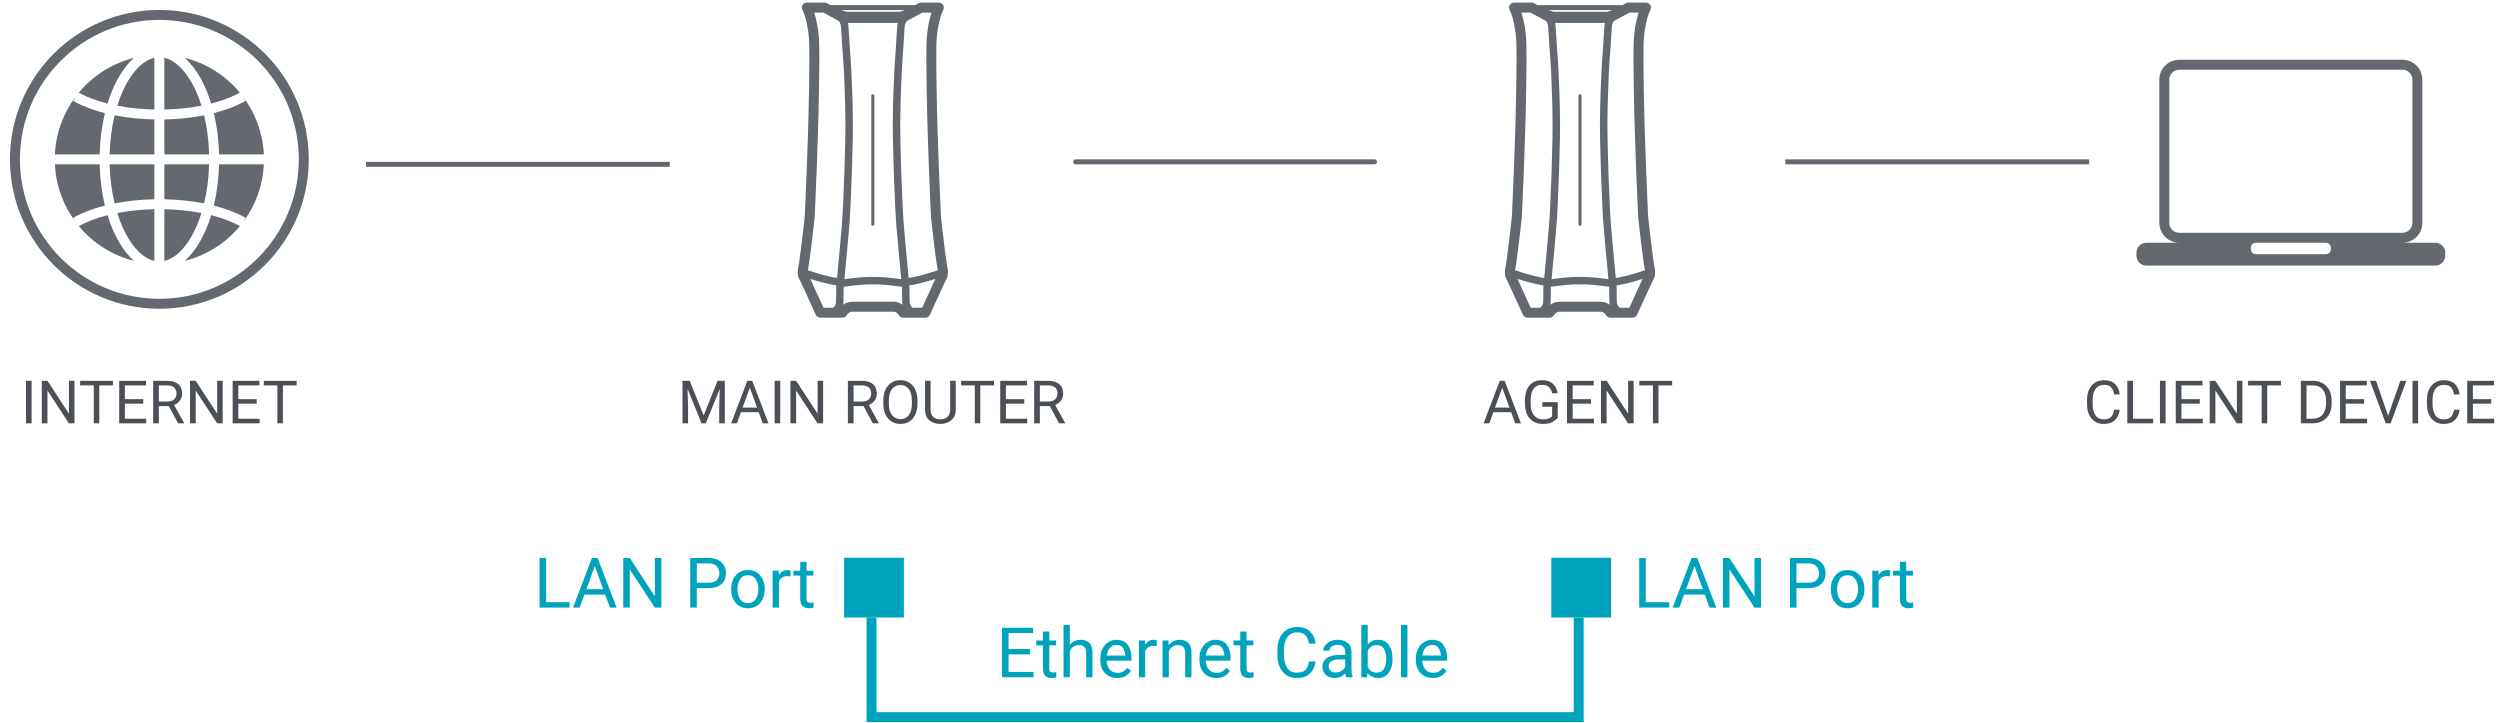
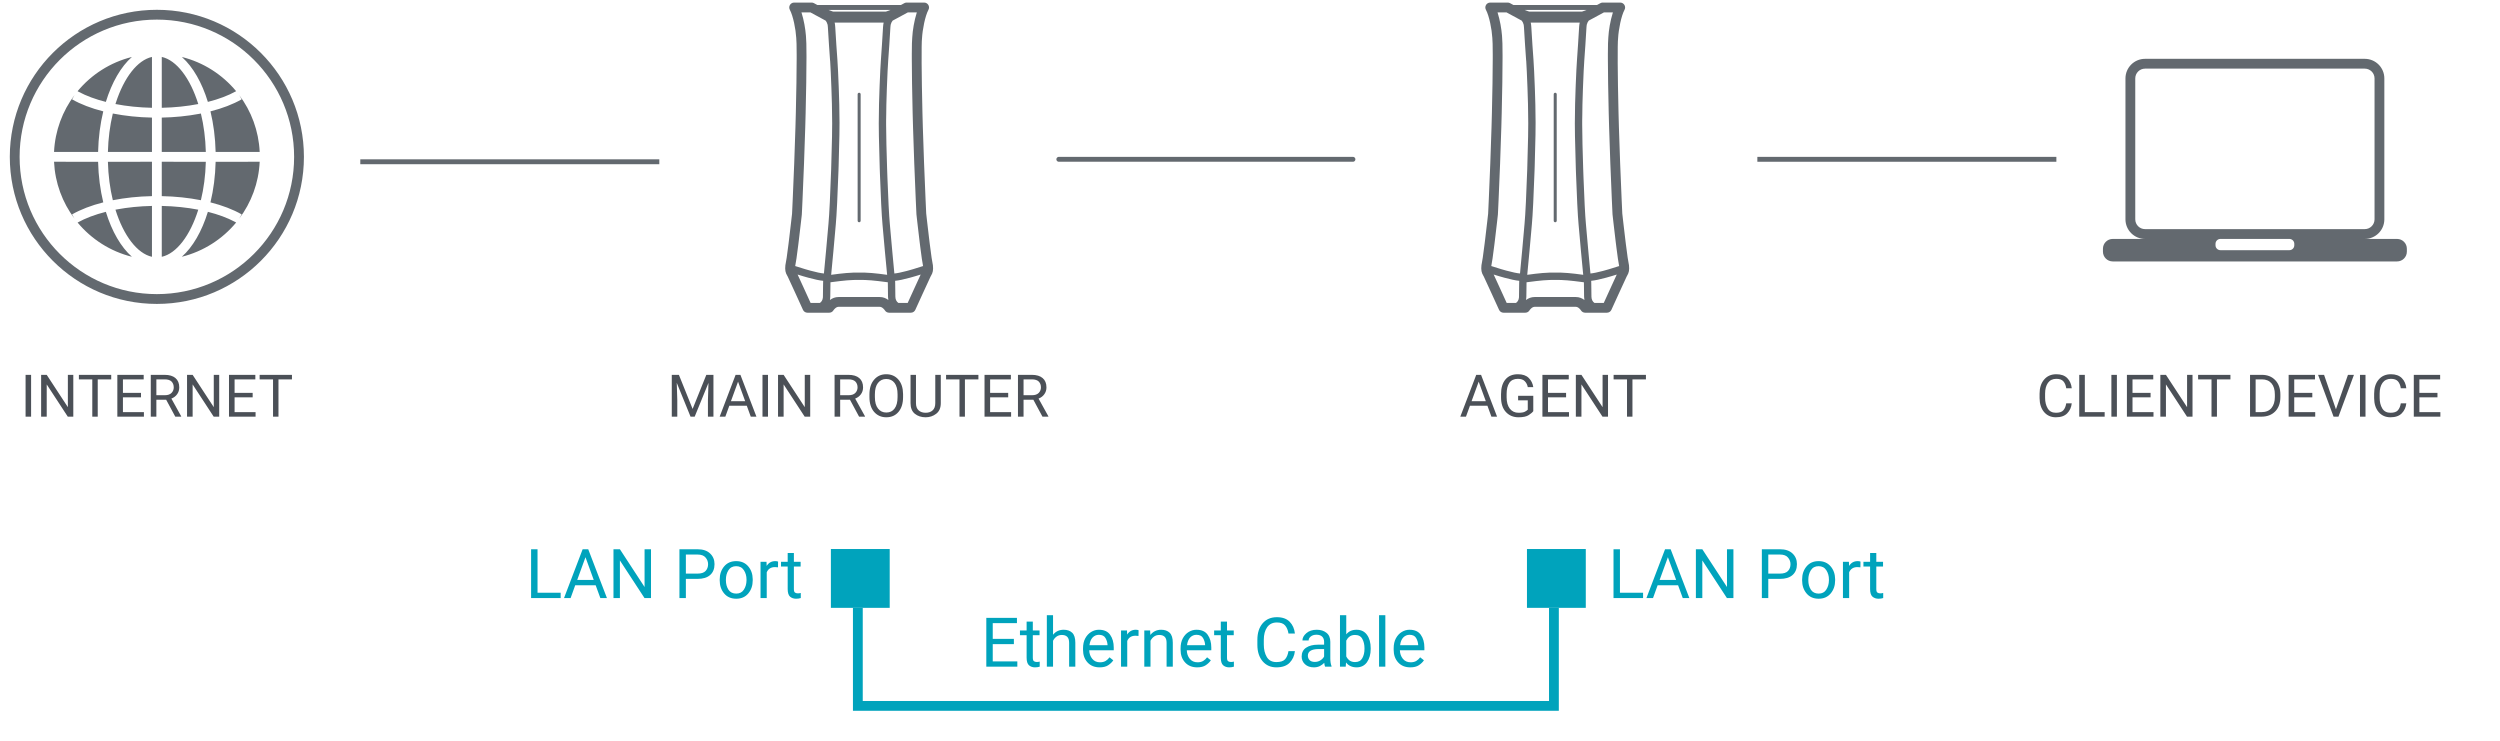
- <svg xmlns="http://www.w3.org/2000/svg" width="502px" height="145px" viewBox="0 0 502 145" version="1.1">
+ <svg xmlns="http://www.w3.org/2000/svg" width="510px" height="151px" viewBox="0 0 510 151" version="1.1">
  <g id="Setup-Wizard" stroke="none" stroke-width="1" fill="none" fill-rule="evenodd">
    <g id="00-setup-wizard_020-agent-mode_030-setup-via-ethernet_010-step-2" transform="translate(-469, -271)">
      <g id="content" transform="translate(270, 120)">
        <g id="pict_agent_mode_ethernet_client_wired" transform="translate(199, 151)">
          <text id="Client-Device" font-family="Roboto-Regular, Roboto" font-size="12" font-weight="normal" fill="#4B5057">
-             <tspan x="418.372" y="85">CLIENT DEVICE</tspan>
+             <tspan x="415.372" y="85">CLIENT DEVICE</tspan>
          </text>
          <g id="ico_notebook" transform="translate(428, 1)" fill="#63696F" fill-rule="nonzero">
            <path d="M24.963,47.741 C24.411,47.741 23.963,48.188 23.963,48.741 L23.963,49.037 C23.963,49.589 24.411,50.037 24.963,50.037 L39.037,50.037 C39.589,50.037 40.037,49.589 40.037,49.037 L40.037,48.741 C40.037,48.188 39.589,47.741 39.037,47.741 L24.963,47.741 Z M54.407,13 L9.593,13 C8.488,13 7.593,13.895 7.593,15 L7.593,43.741 C7.593,44.845 8.488,45.741 9.593,45.741 L54.407,45.741 C55.512,45.741 56.407,44.845 56.407,43.741 L56.407,15 C56.407,13.895 55.512,13 54.407,13 Z M61,47.741 C62.105,47.741 63,48.636 63,49.741 L63,50.333 C63,51.438 62.105,52.333 61,52.333 L3,52.333 C1.895,52.333 1,51.438 1,50.333 L1,49.741 C1,48.636 1.895,47.741 3,47.741 L9.593,47.741 C7.383,47.741 5.593,45.95 5.593,43.741 L5.593,15 C5.593,12.791 7.383,11 9.593,11 L54.407,11 C56.617,11 58.407,12.791 58.407,15 L58.407,43.741 C58.407,45.95 56.617,47.741 54.407,47.741 L61,47.741 Z" id="Combined-Shape" />
          </g>
          <line x1="359" y1="32.5" x2="419" y2="32.5" id="Line" stroke="#63696F" stroke-linecap="square" />
          <g id="ico_router_wreq_130be" transform="translate(285, 0)" fill="#63696F" fill-rule="nonzero">
            <path d="M22.571,0.524 C22.737,0.524 22.9,0.566 23.046,0.645 L23.746,1.023 L40.783,1.023 L41.485,0.645 C41.595,0.585 41.714,0.547 41.837,0.532 L41.961,0.524 L45.523,0.524 C46.281,0.524 46.763,1.334 46.403,2 C45.726,3.251 45.188,6.016 45.09,7.808 C44.956,8.85 44.989,15.285 45.179,23.027 C45.202,23.954 45.228,24.914 45.257,25.902 C45.326,28.234 45.41,30.694 45.507,33.231 C45.604,35.785 45.708,38.279 45.812,40.612 C45.834,41.102 45.855,41.564 45.875,41.994 L45.913,42.813 C45.931,43.201 45.944,43.472 45.946,43.553 C45.955,43.635 45.972,43.791 45.997,44.008 C46.037,44.37 46.083,44.774 46.132,45.209 C46.274,46.451 46.42,47.693 46.561,48.851 C46.599,49.166 46.637,49.471 46.673,49.766 C46.956,52.029 47.181,53.585 47.274,53.895 L47.31,54.074 C47.422,55.102 47.301,55.631 46.925,56.259 C46.878,56.338 46.861,56.367 46.843,56.405 C46.767,56.553 46.178,57.832 45.299,59.757 L45.289,59.777 C44.947,60.527 44.58,61.331 44.213,62.135 C44.006,62.591 44.006,62.591 43.859,62.912 C43.832,62.972 43.811,63.018 43.795,63.052 L43.76,63.13 C43.743,63.167 43.737,63.18 43.725,63.207 C43.563,63.563 43.207,63.792 42.815,63.792 L38.367,63.792 C38.017,63.792 37.692,63.609 37.511,63.309 C37.466,63.234 37.349,63.081 37.184,62.929 C36.946,62.71 36.707,62.594 36.485,62.594 L28.043,62.594 C27.823,62.594 27.585,62.709 27.348,62.928 C27.183,63.08 27.066,63.233 27.02,63.309 C26.84,63.609 26.515,63.792 26.164,63.792 L21.716,63.792 C21.324,63.792 20.969,63.563 20.806,63.207 C20.794,63.18 20.788,63.167 20.771,63.13 L20.736,63.052 C20.72,63.018 20.699,62.972 20.672,62.912 C20.526,62.591 20.526,62.591 20.318,62.135 C19.952,61.331 19.585,60.527 19.242,59.777 C19.237,59.767 19.237,59.767 19.233,59.757 C18.353,57.832 17.765,56.553 17.687,56.402 C17.672,56.373 17.655,56.342 17.614,56.275 L17.606,56.261 C17.23,55.636 17.109,55.104 17.218,54.077 L17.255,53.895 C17.348,53.585 17.573,52.029 17.855,49.766 C17.892,49.471 17.93,49.166 17.968,48.851 C18.109,47.693 18.254,46.451 18.396,45.209 C18.446,44.774 18.491,44.37 18.532,44.008 C18.556,43.791 18.573,43.635 18.578,43.614 C18.585,43.474 18.598,43.205 18.616,42.821 C18.646,42.18 18.68,41.449 18.716,40.639 C18.819,38.327 18.923,35.852 19.02,33.317 C19.118,30.75 19.203,28.261 19.272,25.902 C19.301,24.914 19.327,23.954 19.35,23.027 C19.457,18.7 19.515,14.751 19.52,11.926 L19.52,11.138 C19.516,9.377 19.488,8.165 19.435,7.736 C19.338,5.995 18.804,3.248 18.128,2 C17.768,1.334 18.25,0.524 19.008,0.524 L22.571,0.524 Z M19.71,56.006 L19.811,56.221 C20.083,56.808 20.503,57.724 21.052,58.926 C21.056,58.936 21.056,58.936 21.061,58.946 C21.404,59.697 21.771,60.501 22.138,61.306 C22.253,61.559 22.305,61.671 22.352,61.776 L22.359,61.792 L24.268,61.792 C24.593,61.569 24.811,61.217 24.864,60.73 L24.875,60.56 C24.88,60.14 24.88,60.14 24.893,59.187 L24.895,59.004 C24.907,58.146 24.907,58.126 24.911,57.798 C24.914,57.661 24.919,57.481 24.927,57.285 C24.183,57.218 23.152,56.995 21.886,56.65 C21.543,56.556 21.187,56.454 20.821,56.346 C20.45,56.236 20.078,56.122 19.71,56.006 Z M44.82,56.005 L44.404,56.136 C44.173,56.207 43.941,56.277 43.709,56.346 C43.343,56.454 42.987,56.556 42.644,56.65 C41.379,56.995 40.348,57.217 39.602,57.285 C39.611,57.481 39.616,57.662 39.619,57.801 C39.623,58.148 39.623,58.148 39.637,59.187 L39.639,59.366 C39.65,60.142 39.65,60.168 39.655,60.549 C39.671,61.133 39.9,61.542 40.262,61.792 L42.172,61.792 L42.179,61.776 C42.217,61.692 42.258,61.603 42.331,61.442 L42.394,61.306 C42.76,60.501 43.127,59.697 43.47,58.946 L43.48,58.926 C44.103,57.562 44.56,56.566 44.82,56.005 Z M32.372,57.106 L32.264,57.109 C32.228,57.11 32.192,57.111 32.157,57.112 L32.156,57.106 L32.072,57.104 C31.765,57.099 31.441,57.103 31.101,57.115 C30.249,57.145 29.34,57.223 28.364,57.339 C27.901,57.394 26.586,57.575 26.414,57.585 C26.414,57.674 26.412,57.754 26.411,57.821 C26.41,57.886 26.41,57.939 26.409,57.988 L26.408,58.086 C26.405,58.269 26.402,58.492 26.393,59.207 L26.391,59.386 C26.385,59.829 26.382,60.028 26.38,60.192 L26.378,60.312 C26.377,60.392 26.376,60.476 26.375,60.59 C26.369,60.803 26.346,61.005 26.308,61.196 C26.813,60.82 27.392,60.594 28.043,60.594 L36.485,60.594 C37.138,60.594 37.718,60.82 38.224,61.197 C38.185,61.003 38.161,60.797 38.155,60.58 C38.154,60.496 38.153,60.429 38.153,60.367 L38.15,60.19 C38.148,60.008 38.145,59.779 38.137,59.207 L38.135,59.024 C38.124,58.166 38.123,58.146 38.119,57.824 C38.118,57.756 38.116,57.675 38.113,57.585 L38.127,57.586 C38.008,57.584 36.64,57.395 36.166,57.339 C35.19,57.223 34.281,57.145 33.429,57.115 C33.058,57.102 32.705,57.099 32.372,57.106 Z M37.267,4.605 L27.261,4.605 L27.278,4.659 C27.296,4.731 27.311,4.811 27.325,4.9 L27.344,5.041 C27.368,5.224 27.382,5.402 27.39,5.527 C27.393,5.58 27.393,5.58 27.408,5.816 C27.427,6.131 27.427,6.131 27.454,6.577 C27.502,7.364 27.551,8.151 27.598,8.886 C27.606,9.017 27.606,9.017 27.614,9.148 C27.719,10.796 27.809,12.087 27.832,12.228 C27.908,13.205 28.013,15.457 28.097,17.697 L28.126,18.485 C28.2,20.574 28.251,22.518 28.237,23.244 C28.308,25.035 28.224,29.388 28.08,33.847 L28.046,34.877 C27.887,39.509 27.671,44.052 27.504,45.752 C27.463,46.209 27.409,46.82 27.345,47.543 C27.237,48.765 27.129,49.965 27.028,51.089 C27.016,51.212 27.016,51.212 27.005,51.335 C26.783,53.783 26.639,55.327 26.557,56.062 C26.918,56.014 27.738,55.903 28.187,55.849 C29.201,55.729 30.149,55.647 31.049,55.616 C31.475,55.601 31.882,55.598 32.267,55.608 L32.103,55.613 C32.535,55.598 32.995,55.599 33.482,55.616 C34.381,55.647 35.329,55.729 36.343,55.849 C36.793,55.903 37.613,56.014 37.975,56.062 C37.891,55.33 37.747,53.785 37.525,51.335 C37.514,51.212 37.514,51.212 37.503,51.089 C37.401,49.965 37.294,48.765 37.185,47.543 C37.121,46.82 37.067,46.209 37.027,45.76 C36.866,44.119 36.659,39.844 36.503,35.397 L36.467,34.369 C36.313,29.738 36.22,25.126 36.293,23.288 C36.278,22.495 36.337,20.337 36.42,18.087 L36.45,17.291 C36.534,15.168 36.634,13.096 36.712,12.133 C36.721,12.087 36.811,10.796 36.916,9.148 C36.918,9.116 36.92,9.091 36.921,9.071 L36.928,8.964 L36.933,8.886 C36.979,8.151 37.028,7.364 37.076,6.577 C37.103,6.131 37.103,6.131 37.123,5.816 C37.137,5.58 37.137,5.58 37.14,5.526 C37.148,5.402 37.163,5.224 37.186,5.041 C37.208,4.866 37.232,4.726 37.267,4.605 Z M44.038,2.524 L42.212,2.524 L39.1,4.207 C38.921,4.437 38.799,4.679 38.738,4.93 L38.699,5.046 C38.706,5.031 38.688,5.12 38.674,5.23 C38.656,5.375 38.643,5.525 38.637,5.618 C38.634,5.67 38.634,5.67 38.62,5.907 C38.601,6.222 38.601,6.222 38.573,6.669 C38.525,7.457 38.476,8.245 38.43,8.981 C38.427,9.014 38.426,9.038 38.425,9.059 L38.418,9.166 L38.413,9.244 C38.282,11.298 38.214,12.277 38.194,12.344 C38.122,13.27 38.022,15.392 37.94,17.548 L37.91,18.356 C37.833,20.503 37.779,22.539 37.792,23.303 C37.779,23.645 37.771,24.085 37.768,24.603 L37.768,25.437 C37.777,27.71 37.856,31.011 37.967,34.319 L38.002,35.341 L38.032,36.168 C38.183,40.282 38.372,44.107 38.521,45.62 C38.561,46.077 38.615,46.687 38.679,47.411 C38.788,48.632 38.895,49.831 38.997,50.953 C39.008,51.077 39.008,51.077 39.019,51.2 C39.212,53.33 39.374,55.055 39.449,55.792 C40.026,55.743 40.89,55.563 41.954,55.282 L42.249,55.202 C42.581,55.112 42.927,55.013 43.283,54.908 C43.962,54.707 44.646,54.491 45.301,54.276 L45.307,54.273 L45.296,54.22 C45.162,53.601 44.975,52.29 44.728,50.33 L44.689,50.013 C44.652,49.717 44.614,49.41 44.575,49.093 C44.434,47.929 44.287,46.682 44.145,45.435 C44.095,44.999 44.05,44.594 44.009,44.23 C43.985,44.012 43.967,43.856 43.953,43.712 C43.946,43.569 43.933,43.296 43.915,42.907 C43.884,42.259 43.851,41.519 43.814,40.701 C43.71,38.364 43.606,35.866 43.508,33.307 C43.411,30.765 43.327,28.299 43.258,25.961 C43.229,24.969 43.202,24.007 43.179,23.076 C43.073,18.758 43.015,14.888 43.009,12.08 L43.008,11.015 C43.013,9.255 43.043,8.056 43.099,7.627 C43.176,6.191 43.503,4.218 44,2.641 L44.038,2.524 Z M22.319,2.524 L20.493,2.524 L20.529,2.634 C20.986,4.081 21.298,5.854 21.404,7.222 L21.426,7.556 C21.486,8.038 21.518,9.363 21.521,11.281 L21.521,11.819 C21.518,14.671 21.459,18.656 21.349,23.076 C21.326,24.007 21.3,24.969 21.271,25.961 C21.202,28.326 21.116,30.821 21.018,33.393 C20.921,35.933 20.818,38.412 20.714,40.729 C20.677,41.54 20.644,42.273 20.613,42.915 C20.595,43.301 20.582,43.57 20.57,43.772 C20.561,43.856 20.544,44.012 20.52,44.23 C20.479,44.594 20.433,44.999 20.383,45.435 C20.241,46.682 20.095,47.929 19.953,49.093 C19.915,49.41 19.877,49.717 19.84,50.013 C19.566,52.21 19.363,53.648 19.221,54.274 C19.884,54.491 20.568,54.707 21.247,54.908 C21.603,55.013 21.949,55.112 22.281,55.202 C23.482,55.53 24.453,55.738 25.081,55.792 C25.156,55.051 25.319,53.328 25.511,51.2 C25.523,51.077 25.523,51.077 25.534,50.953 C25.635,49.831 25.743,48.632 25.851,47.411 C25.915,46.687 25.969,46.077 26.01,45.613 C26.346,42.207 26.885,27.019 26.738,23.26 C26.766,21.68 26.489,14.311 26.35,12.44 C26.347,12.425 26.344,12.405 26.34,12.378 L26.329,12.279 C26.29,11.904 26.225,10.941 26.117,9.244 C26.109,9.112 26.109,9.112 26.101,8.981 L26.029,7.844 C26.005,7.457 25.981,7.063 25.957,6.669 C25.93,6.222 25.93,6.222 25.91,5.907 C25.896,5.67 25.896,5.67 25.893,5.619 C25.887,5.525 25.875,5.375 25.856,5.23 C25.842,5.12 25.825,5.031 25.831,5.046 L25.793,4.93 C25.731,4.68 25.61,4.437 25.431,4.208 L22.319,2.524 Z M32.265,18.919 C32.433,18.919 32.573,19.057 32.573,19.225 L32.573,45.032 C32.573,45.178 32.47,45.3 32.335,45.332 L32.265,45.34 C32.097,45.34 31.957,45.202 31.957,45.032 L31.957,19.225 C31.957,19.057 32.097,18.919 32.265,18.919 Z M38.677,2.023 L26.023,2.023 L26.157,2.076 C26.244,2.11 26.32,2.139 26.375,2.16 L26.441,2.185 C26.555,2.228 26.655,2.264 26.735,2.292 L26.871,2.337 C26.925,2.354 26.957,2.362 26.963,2.362 L37.737,2.362 C37.753,2.362 37.955,2.3 38.259,2.185 C38.307,2.167 38.412,2.126 38.543,2.076 L38.677,2.023 Z" id="Combined-Shape" />
          </g>
          <g id="ico_router_wreq_130be" transform="translate(143, 0)" fill="#63696F" fill-rule="nonzero">
            <path d="M22.571,0.524 C22.737,0.524 22.9,0.566 23.046,0.645 L23.746,1.023 L40.783,1.023 L41.485,0.645 C41.595,0.585 41.714,0.547 41.837,0.532 L41.961,0.524 L45.523,0.524 C46.281,0.524 46.763,1.334 46.403,2 C45.726,3.251 45.188,6.016 45.09,7.808 C44.956,8.85 44.989,15.285 45.179,23.027 C45.202,23.954 45.228,24.914 45.257,25.902 C45.326,28.234 45.41,30.694 45.507,33.231 C45.604,35.785 45.708,38.279 45.812,40.612 C45.834,41.102 45.855,41.564 45.875,41.994 L45.913,42.813 C45.931,43.201 45.944,43.472 45.946,43.553 C45.955,43.635 45.972,43.791 45.997,44.008 C46.037,44.37 46.083,44.774 46.132,45.209 C46.274,46.451 46.42,47.693 46.561,48.851 C46.599,49.166 46.637,49.471 46.673,49.766 C46.956,52.029 47.181,53.585 47.274,53.895 L47.31,54.074 C47.422,55.102 47.301,55.631 46.925,56.259 C46.878,56.338 46.861,56.367 46.843,56.405 C46.767,56.553 46.178,57.832 45.299,59.757 L45.289,59.777 C44.947,60.527 44.58,61.331 44.213,62.135 C44.006,62.591 44.006,62.591 43.859,62.912 C43.832,62.972 43.811,63.018 43.795,63.052 L43.76,63.13 C43.743,63.167 43.737,63.18 43.725,63.207 C43.563,63.563 43.207,63.792 42.815,63.792 L38.367,63.792 C38.017,63.792 37.692,63.609 37.511,63.309 C37.466,63.234 37.349,63.081 37.184,62.929 C36.946,62.71 36.707,62.594 36.485,62.594 L28.043,62.594 C27.823,62.594 27.585,62.709 27.348,62.928 C27.183,63.08 27.066,63.233 27.02,63.309 C26.84,63.609 26.515,63.792 26.164,63.792 L21.716,63.792 C21.324,63.792 20.969,63.563 20.806,63.207 C20.794,63.18 20.788,63.167 20.771,63.13 L20.736,63.052 C20.72,63.018 20.699,62.972 20.672,62.912 C20.526,62.591 20.526,62.591 20.318,62.135 C19.952,61.331 19.585,60.527 19.242,59.777 C19.237,59.767 19.237,59.767 19.233,59.757 C18.353,57.832 17.765,56.553 17.687,56.402 C17.672,56.373 17.655,56.342 17.614,56.275 L17.606,56.261 C17.23,55.636 17.109,55.104 17.218,54.077 L17.255,53.895 C17.348,53.585 17.573,52.029 17.855,49.766 C17.892,49.471 17.93,49.166 17.968,48.851 C18.109,47.693 18.254,46.451 18.396,45.209 C18.446,44.774 18.491,44.37 18.532,44.008 C18.556,43.791 18.573,43.635 18.578,43.614 C18.585,43.474 18.598,43.205 18.616,42.821 C18.646,42.18 18.68,41.449 18.716,40.639 C18.819,38.327 18.923,35.852 19.02,33.317 C19.118,30.75 19.203,28.261 19.272,25.902 C19.301,24.914 19.327,23.954 19.35,23.027 C19.457,18.7 19.515,14.751 19.52,11.926 L19.52,11.138 C19.516,9.377 19.488,8.165 19.435,7.736 C19.338,5.995 18.804,3.248 18.128,2 C17.768,1.334 18.25,0.524 19.008,0.524 L22.571,0.524 Z M19.71,56.006 L19.811,56.221 C20.083,56.808 20.503,57.724 21.052,58.926 C21.056,58.936 21.056,58.936 21.061,58.946 C21.404,59.697 21.771,60.501 22.138,61.306 C22.253,61.559 22.305,61.671 22.352,61.776 L22.359,61.792 L24.268,61.792 C24.593,61.569 24.811,61.217 24.864,60.73 L24.875,60.56 C24.88,60.14 24.88,60.14 24.893,59.187 L24.895,59.004 C24.907,58.146 24.907,58.126 24.911,57.798 C24.914,57.661 24.919,57.481 24.927,57.285 C24.183,57.218 23.152,56.995 21.886,56.65 C21.543,56.556 21.187,56.454 20.821,56.346 C20.45,56.236 20.078,56.122 19.71,56.006 Z M44.82,56.005 L44.404,56.136 C44.173,56.207 43.941,56.277 43.709,56.346 C43.343,56.454 42.987,56.556 42.644,56.65 C41.379,56.995 40.348,57.217 39.602,57.285 C39.611,57.481 39.616,57.662 39.619,57.801 C39.623,58.148 39.623,58.148 39.637,59.187 L39.639,59.366 C39.65,60.142 39.65,60.168 39.655,60.549 C39.671,61.133 39.9,61.542 40.262,61.792 L42.172,61.792 L42.179,61.776 C42.217,61.692 42.258,61.603 42.331,61.442 L42.394,61.306 C42.76,60.501 43.127,59.697 43.47,58.946 L43.48,58.926 C44.103,57.562 44.56,56.566 44.82,56.005 Z M32.372,57.106 L32.264,57.109 C32.228,57.11 32.192,57.111 32.157,57.112 L32.156,57.106 L32.072,57.104 C31.765,57.099 31.441,57.103 31.101,57.115 C30.249,57.145 29.34,57.223 28.364,57.339 C27.901,57.394 26.586,57.575 26.414,57.585 C26.414,57.674 26.412,57.754 26.411,57.821 C26.41,57.886 26.41,57.939 26.409,57.988 L26.408,58.086 C26.405,58.269 26.402,58.492 26.393,59.207 L26.391,59.386 C26.385,59.829 26.382,60.028 26.38,60.192 L26.378,60.312 C26.377,60.392 26.376,60.476 26.375,60.59 C26.369,60.803 26.346,61.005 26.308,61.196 C26.813,60.82 27.392,60.594 28.043,60.594 L36.485,60.594 C37.138,60.594 37.718,60.82 38.224,61.197 C38.185,61.003 38.161,60.797 38.155,60.58 C38.154,60.496 38.153,60.429 38.153,60.367 L38.15,60.19 C38.148,60.008 38.145,59.779 38.137,59.207 L38.135,59.024 C38.124,58.166 38.123,58.146 38.119,57.824 C38.118,57.756 38.116,57.675 38.113,57.585 L38.127,57.586 C38.008,57.584 36.64,57.395 36.166,57.339 C35.19,57.223 34.281,57.145 33.429,57.115 C33.058,57.102 32.705,57.099 32.372,57.106 Z M37.267,4.605 L27.261,4.605 L27.278,4.659 C27.296,4.731 27.311,4.811 27.325,4.9 L27.344,5.041 C27.368,5.224 27.382,5.402 27.39,5.527 C27.393,5.58 27.393,5.58 27.408,5.816 C27.427,6.131 27.427,6.131 27.454,6.577 C27.502,7.364 27.551,8.151 27.598,8.886 C27.606,9.017 27.606,9.017 27.614,9.148 C27.719,10.796 27.809,12.087 27.832,12.228 C27.908,13.205 28.013,15.457 28.097,17.697 L28.126,18.485 C28.2,20.574 28.251,22.518 28.237,23.244 C28.308,25.035 28.224,29.388 28.08,33.847 L28.046,34.877 C27.887,39.509 27.671,44.052 27.504,45.752 C27.463,46.209 27.409,46.82 27.345,47.543 C27.237,48.765 27.129,49.965 27.028,51.089 C27.016,51.212 27.016,51.212 27.005,51.335 C26.783,53.783 26.639,55.327 26.557,56.062 C26.918,56.014 27.738,55.903 28.187,55.849 C29.201,55.729 30.149,55.647 31.049,55.616 C31.475,55.601 31.882,55.598 32.267,55.608 L32.103,55.613 C32.535,55.598 32.995,55.599 33.482,55.616 C34.381,55.647 35.329,55.729 36.343,55.849 C36.793,55.903 37.613,56.014 37.975,56.062 C37.891,55.33 37.747,53.785 37.525,51.335 C37.514,51.212 37.514,51.212 37.503,51.089 C37.401,49.965 37.294,48.765 37.185,47.543 C37.121,46.82 37.067,46.209 37.027,45.76 C36.866,44.119 36.659,39.844 36.503,35.397 L36.467,34.369 C36.313,29.738 36.22,25.126 36.293,23.288 C36.278,22.495 36.337,20.337 36.42,18.087 L36.45,17.291 C36.534,15.168 36.634,13.096 36.712,12.133 C36.721,12.087 36.811,10.796 36.916,9.148 C36.918,9.116 36.92,9.091 36.921,9.071 L36.928,8.964 L36.933,8.886 C36.979,8.151 37.028,7.364 37.076,6.577 C37.103,6.131 37.103,6.131 37.123,5.816 C37.137,5.58 37.137,5.58 37.14,5.526 C37.148,5.402 37.163,5.224 37.186,5.041 C37.208,4.866 37.232,4.726 37.267,4.605 Z M44.038,2.524 L42.212,2.524 L39.1,4.207 C38.921,4.437 38.799,4.679 38.738,4.93 L38.699,5.046 C38.706,5.031 38.688,5.12 38.674,5.23 C38.656,5.375 38.643,5.525 38.637,5.618 C38.634,5.67 38.634,5.67 38.62,5.907 C38.601,6.222 38.601,6.222 38.573,6.669 C38.525,7.457 38.476,8.245 38.43,8.981 C38.427,9.014 38.426,9.038 38.425,9.059 L38.418,9.166 L38.413,9.244 C38.282,11.298 38.214,12.277 38.194,12.344 C38.122,13.27 38.022,15.392 37.94,17.548 L37.91,18.356 C37.833,20.503 37.779,22.539 37.792,23.303 C37.779,23.645 37.771,24.085 37.768,24.603 L37.768,25.437 C37.777,27.71 37.856,31.011 37.967,34.319 L38.002,35.341 L38.032,36.168 C38.183,40.282 38.372,44.107 38.521,45.62 C38.561,46.077 38.615,46.687 38.679,47.411 C38.788,48.632 38.895,49.831 38.997,50.953 C39.008,51.077 39.008,51.077 39.019,51.2 C39.212,53.33 39.374,55.055 39.449,55.792 C40.026,55.743 40.89,55.563 41.954,55.282 L42.249,55.202 C42.581,55.112 42.927,55.013 43.283,54.908 C43.962,54.707 44.646,54.491 45.301,54.276 L45.307,54.273 L45.296,54.22 C45.162,53.601 44.975,52.29 44.728,50.33 L44.689,50.013 C44.652,49.717 44.614,49.41 44.575,49.093 C44.434,47.929 44.287,46.682 44.145,45.435 C44.095,44.999 44.05,44.594 44.009,44.23 C43.985,44.012 43.967,43.856 43.953,43.712 C43.946,43.569 43.933,43.296 43.915,42.907 C43.884,42.259 43.851,41.519 43.814,40.701 C43.71,38.364 43.606,35.866 43.508,33.307 C43.411,30.765 43.327,28.299 43.258,25.961 C43.229,24.969 43.202,24.007 43.179,23.076 C43.073,18.758 43.015,14.888 43.009,12.08 L43.008,11.015 C43.013,9.255 43.043,8.056 43.099,7.627 C43.176,6.191 43.503,4.218 44,2.641 L44.038,2.524 Z M22.319,2.524 L20.493,2.524 L20.529,2.634 C20.986,4.081 21.298,5.854 21.404,7.222 L21.426,7.556 C21.486,8.038 21.518,9.363 21.521,11.281 L21.521,11.819 C21.518,14.671 21.459,18.656 21.349,23.076 C21.326,24.007 21.3,24.969 21.271,25.961 C21.202,28.326 21.116,30.821 21.018,33.393 C20.921,35.933 20.818,38.412 20.714,40.729 C20.677,41.54 20.644,42.273 20.613,42.915 C20.595,43.301 20.582,43.57 20.57,43.772 C20.561,43.856 20.544,44.012 20.52,44.23 C20.479,44.594 20.433,44.999 20.383,45.435 C20.241,46.682 20.095,47.929 19.953,49.093 C19.915,49.41 19.877,49.717 19.84,50.013 C19.566,52.21 19.363,53.648 19.221,54.274 C19.884,54.491 20.568,54.707 21.247,54.908 C21.603,55.013 21.949,55.112 22.281,55.202 C23.482,55.53 24.453,55.738 25.081,55.792 C25.156,55.051 25.319,53.328 25.511,51.2 C25.523,51.077 25.523,51.077 25.534,50.953 C25.635,49.831 25.743,48.632 25.851,47.411 C25.915,46.687 25.969,46.077 26.01,45.613 C26.346,42.207 26.885,27.019 26.738,23.26 C26.766,21.68 26.489,14.311 26.35,12.44 C26.347,12.425 26.344,12.405 26.34,12.378 L26.329,12.279 C26.29,11.904 26.225,10.941 26.117,9.244 C26.109,9.112 26.109,9.112 26.101,8.981 L26.029,7.844 C26.005,7.457 25.981,7.063 25.957,6.669 C25.93,6.222 25.93,6.222 25.91,5.907 C25.896,5.67 25.896,5.67 25.893,5.619 C25.887,5.525 25.875,5.375 25.856,5.23 C25.842,5.12 25.825,5.031 25.831,5.046 L25.793,4.93 C25.731,4.68 25.61,4.437 25.431,4.208 L22.319,2.524 Z M32.265,18.919 C32.433,18.919 32.573,19.057 32.573,19.225 L32.573,45.032 C32.573,45.178 32.47,45.3 32.335,45.332 L32.265,45.34 C32.097,45.34 31.957,45.202 31.957,45.032 L31.957,19.225 C31.957,19.057 32.097,18.919 32.265,18.919 Z M38.677,2.023 L26.023,2.023 L26.157,2.076 C26.244,2.11 26.32,2.139 26.375,2.16 L26.441,2.185 C26.555,2.228 26.655,2.264 26.735,2.292 L26.871,2.337 C26.925,2.354 26.957,2.362 26.963,2.362 L37.737,2.362 C37.753,2.362 37.955,2.3 38.259,2.185 C38.307,2.167 38.412,2.126 38.543,2.076 L38.677,2.023 Z" id="Combined-Shape" />
          </g>
          <text id="Main-Router" font-family="Roboto-Regular, Roboto" font-size="12" font-weight="normal" fill="#4B5057">
            <tspan x="136.059" y="85">MAIN ROUTER</tspan>
          </text>
          <text id="Agent-(WNRFQQ-112BE)" font-family="Roboto-Regular, Roboto" font-size="12" font-weight="normal" fill="#4B5057">
            <tspan x="297.731" y="85">AGENT</tspan>
          </text>
          <g id="Group-7" transform="translate(107, 109)" fill="#00A3BC" font-family="Roboto-Medium, Roboto" font-size="14" font-weight="400">
            <text id="LAN-Port">
              <tspan x="0.187" y="13">LAN Port</tspan>
            </text>
            <text id="Ethernet-Cable">
              <tspan x="93.049" y="27">Ethernet Cable</tspan>
            </text>
          </g>
          <g id="Group-7" transform="translate(169.5, 109)">
            <polyline id="Path-5" stroke="#00A3BC" stroke-width="2" points="5.5 15 5.5 35 147.5 35 147.5 15" />
            <g id="ico_port" transform="translate(0, 3)" fill="#00A3BC">
              <rect x="0" y="0" width="12" height="12" />
            </g>
            <g id="ico_port" transform="translate(142, 3)" fill="#00A3BC">
              <rect x="0" y="0" width="12" height="12" />
            </g>
            <text id="LAN-Port" font-family="Roboto-Medium, Roboto" font-size="14" font-weight="400" fill="#00A3BC">
              <tspan x="158.5" y="13">LAN Port</tspan>
            </text>
          </g>
          <g id="ico_network_online" fill="#63696F" fill-rule="nonzero">
            <path d="M32,2 C48.569,2 62,15.431 62,32 C62,48.569 48.569,62 32,62 C15.431,62 2,48.569 2,32 C2,15.431 15.431,2 32,2 Z M32,4 C16.536,4 4,16.536 4,32 C4,47.464 16.536,60 32,60 C47.464,60 60,47.464 60,32 C60,16.536 47.464,4 32,4 Z M31,42.01 L31,52.388 C27.989,51.717 25.203,48.065 23.552,42.776 L23.813,42.727 C26.047,42.311 28.476,42.062 31,42.01 Z M33.001,42.01 C35.622,42.064 38.142,42.33 40.448,42.777 C38.796,48.065 36.012,51.716 33.001,52.388 L33.001,42.01 Z M21.594,43.213 C22.818,47.198 24.675,50.415 26.908,52.379 C22.499,51.28 18.642,48.789 15.83,45.4 C17.412,44.512 19.374,43.773 21.594,43.213 Z M42.408,43.211 C44.513,43.742 46.386,44.434 47.926,45.258 L48.174,45.396 C45.361,48.787 41.502,51.28 37.092,52.379 C39.325,50.415 41.183,47.198 42.408,43.211 Z M52.977,33 C52.773,37.35 51.246,41.353 48.789,44.617 L49.294,43.73 C47.537,42.728 45.372,41.9 42.934,41.283 C43.549,38.74 43.92,35.944 43.988,33.001 L52.977,33 Z M20.012,33.001 C20.08,35.944 20.451,38.74 21.065,41.283 C18.627,41.902 16.462,42.731 14.705,43.735 L15.201,44.603 C12.75,41.342 11.227,37.343 11.023,33 L20.012,33.001 Z M31,33 L31,40.01 C28.197,40.065 25.496,40.353 23.018,40.844 C22.439,38.459 22.081,35.811 22.012,33.001 L31,33 Z M41.988,33.001 C41.919,35.811 41.561,38.459 40.982,40.843 C38.504,40.353 35.803,40.065 33.001,40.01 L33,33 L41.988,33.001 Z M48.801,19.399 C51.251,22.66 52.773,26.658 52.977,31 L43.988,31 C43.92,28.057 43.549,25.26 42.934,22.718 C45.374,22.098 47.539,21.269 49.295,20.265 L48.801,19.399 Z M15.212,19.382 L14.706,20.27 C16.463,21.272 18.628,22.1 21.066,22.717 C20.45,25.261 20.08,28.057 20.012,31 L11.023,31 C11.227,26.65 12.755,22.647 15.212,19.382 Z M23.018,23.157 C25.497,23.647 28.197,23.935 31,23.99 L31,31 L22.012,31 C22.08,28.232 22.429,25.621 22.992,23.263 L23.018,23.157 Z M40.982,23.156 C41.561,25.541 41.919,28.19 41.988,31 L33,31 L33.001,23.99 C35.669,23.937 38.244,23.674 40.623,23.226 L40.982,23.156 Z M31,11.612 L31,21.99 C28.379,21.936 25.858,21.67 23.552,21.224 L23.64,20.945 C25.302,15.807 28.042,12.271 31,11.612 Z M33.001,11.612 C36.012,12.284 38.796,15.935 40.448,21.224 C38.143,21.67 35.623,21.936 33.001,21.99 L33.001,11.612 Z M26.906,11.621 C24.675,13.585 22.817,16.802 21.592,20.789 C19.487,20.258 17.614,19.566 16.074,18.742 L15.826,18.604 C18.638,15.214 22.496,12.721 26.904,11.622 L26.906,11.621 Z M37.092,11.621 C41.501,12.72 45.359,15.211 48.171,18.601 C46.589,19.488 44.627,20.227 42.406,20.787 C41.201,16.863 39.382,13.684 37.195,11.712 L37.092,11.621 Z" id="Combined-Shape" />
          </g>
          <text id="Internet" font-family="Roboto-Regular, Roboto" font-size="12" font-weight="normal" fill="#4B5057">
            <tspan x="4.139" y="85">INTERNET</tspan>
          </text>
          <line x1="74" y1="33" x2="134" y2="33" id="Line" stroke="#63696F" stroke-linecap="square" />
          <line x1="216" y1="32.5" x2="276" y2="32.5" id="Line" stroke="#63696F" stroke-linecap="round" stroke-linejoin="round" />
        </g>
      </g>
    </g>
  </g>
</svg>
